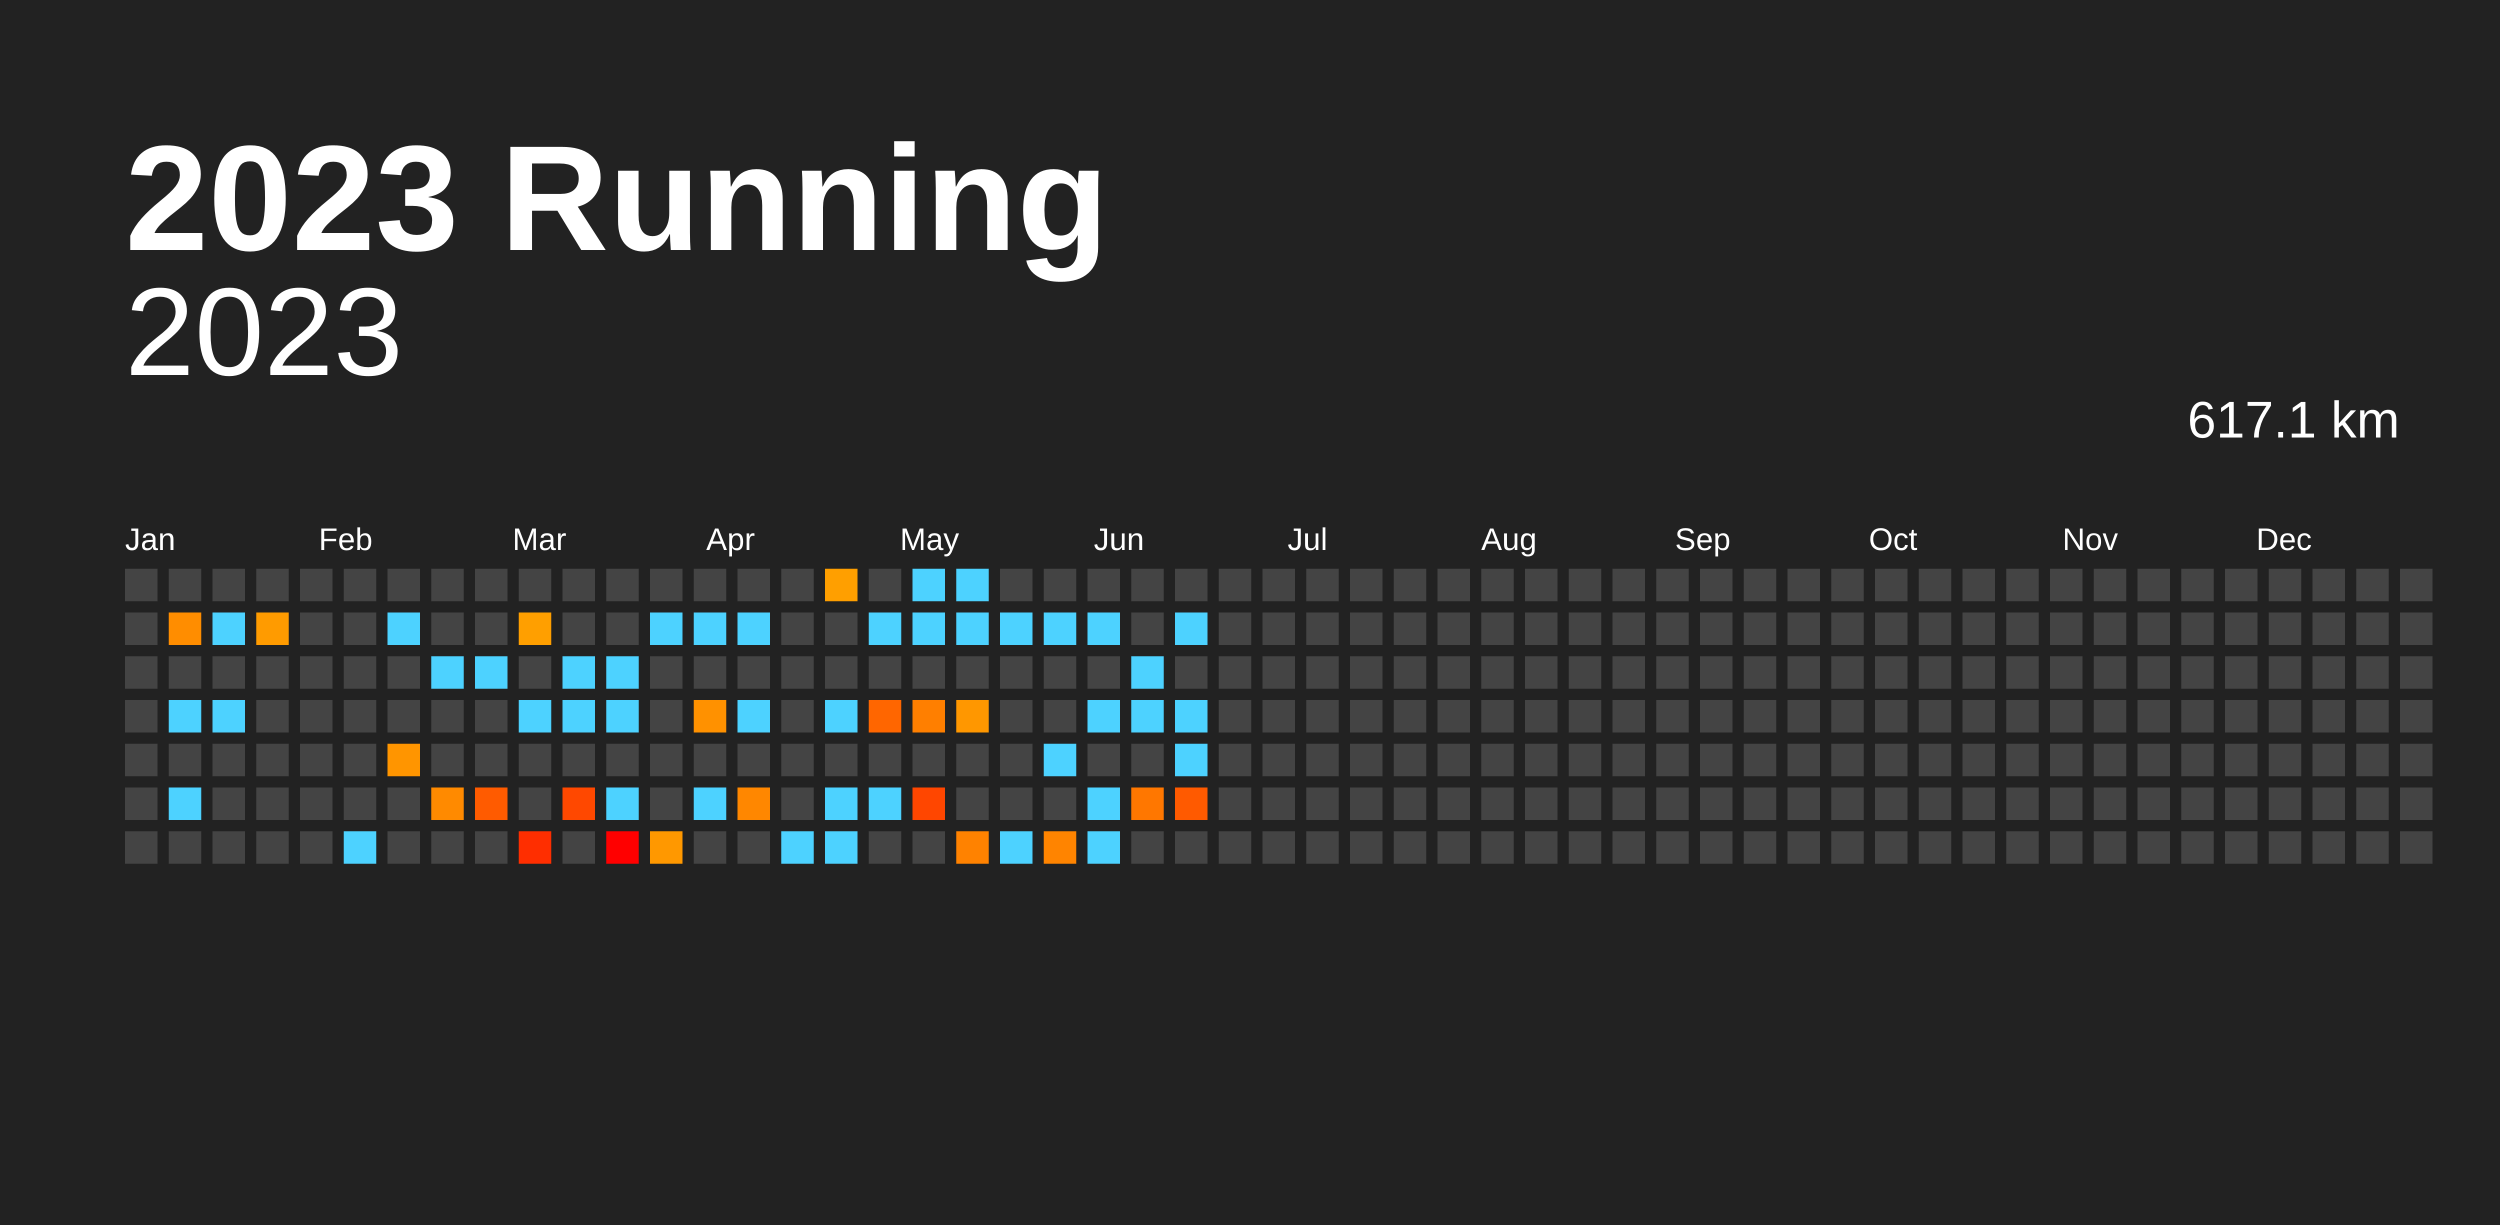
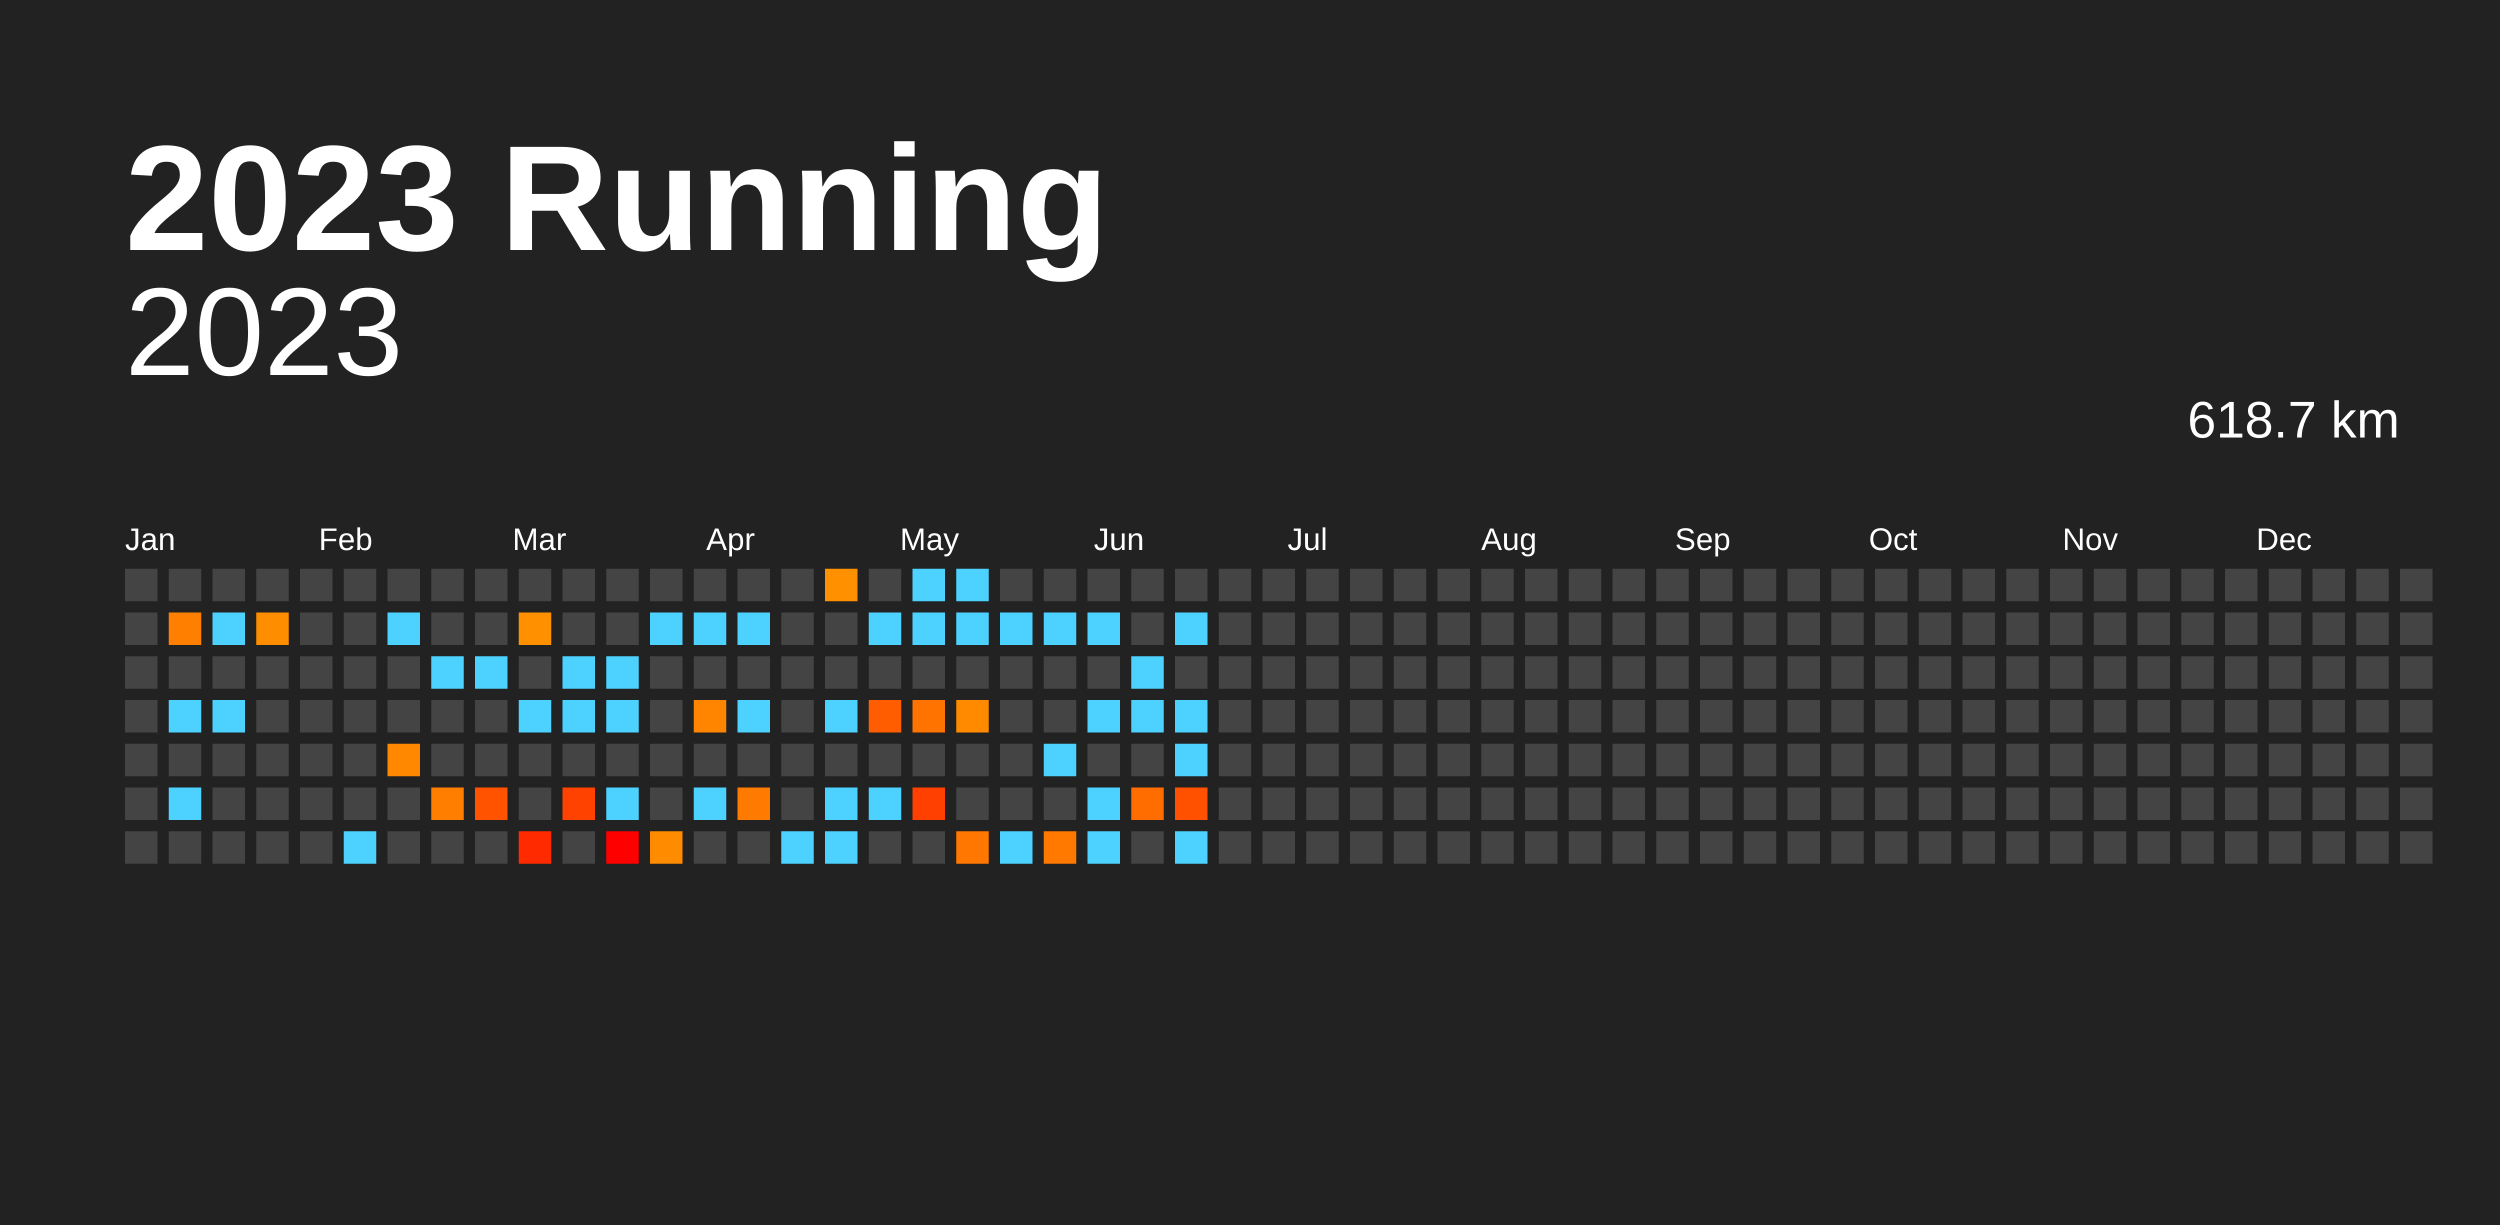
<svg xmlns="http://www.w3.org/2000/svg" baseProfile="full" height="98mm" version="1.1" viewBox="0,0,200,98" width="200mm">
  <defs />
  <rect fill="#222222" height="98" width="200" x="0" y="0" />
  <text fill="#FFFFFF" style="font-size:12px; font-family:Arial; font-weight:bold;" x="10" y="20">2023 Running</text>
  <text alignment-baseline="hanging" fill="#FFFFFF" style="font-size:10.0px; font-family:Arial;" x="10" y="30">2023</text>
-   <text alignment-baseline="hanging" fill="#FFFFFF" style="font-size:4.125px; font-family:Arial;" x="175" y="35">617.1 km</text>
+   <text alignment-baseline="hanging" fill="#FFFFFF" style="font-size:4.125px; font-family:Arial;" x="175" y="35">618.7 km</text>
  <text fill="#FFFFFF" style="font-size:2.5px; font-family:Arial" x="10.0" y="44">Jan</text>
  <text fill="#FFFFFF" style="font-size:2.5px; font-family:Arial" x="25.5" y="44">Feb</text>
  <text fill="#FFFFFF" style="font-size:2.5px; font-family:Arial" x="41.0" y="44">Mar</text>
  <text fill="#FFFFFF" style="font-size:2.5px; font-family:Arial" x="56.5" y="44">Apr</text>
  <text fill="#FFFFFF" style="font-size:2.5px; font-family:Arial" x="72.0" y="44">May</text>
  <text fill="#FFFFFF" style="font-size:2.5px; font-family:Arial" x="87.5" y="44">Jun</text>
  <text fill="#FFFFFF" style="font-size:2.5px; font-family:Arial" x="103.0" y="44">Jul</text>
  <text fill="#FFFFFF" style="font-size:2.5px; font-family:Arial" x="118.5" y="44">Aug</text>
  <text fill="#FFFFFF" style="font-size:2.5px; font-family:Arial" x="134.0" y="44">Sep</text>
  <text fill="#FFFFFF" style="font-size:2.5px; font-family:Arial" x="149.5" y="44">Oct</text>
  <text fill="#FFFFFF" style="font-size:2.5px; font-family:Arial" x="165.0" y="44">Nov</text>
  <text fill="#FFFFFF" style="font-size:2.5px; font-family:Arial" x="180.5" y="44">Dec</text>
  <rect fill="#444444" height="2.6" width="2.6" x="10.0" y="45.5" />
  <rect fill="#444444" height="2.6" width="2.6" x="10.0" y="49.0" />
  <rect fill="#444444" height="2.6" width="2.6" x="10.0" y="52.5" />
  <rect fill="#444444" height="2.6" width="2.6" x="10.0" y="56.0" />
  <rect fill="#444444" height="2.6" width="2.6" x="10.0" y="59.5" />
  <rect fill="#444444" height="2.6" width="2.6" x="10.0" y="63.0" />
  <rect fill="#444444" height="2.6" width="2.6" x="10.0" y="66.5" />
  <rect fill="#444444" height="2.6" width="2.6" x="13.5" y="45.5" />
-   <rect fill="#ff8d00" height="2.6" width="2.6" x="13.5" y="49.0" />
+   <rect fill="#ff8000" height="2.6" width="2.6" x="13.5" y="49.0" />
  <rect fill="#444444" height="2.6" width="2.6" x="13.5" y="52.5" />
  <rect fill="#4dd2ff" height="2.6" width="2.6" x="13.5" y="56.0" />
  <rect fill="#444444" height="2.6" width="2.6" x="13.5" y="59.5" />
  <rect fill="#4dd2ff" height="2.6" width="2.6" x="13.5" y="63.0" />
  <rect fill="#444444" height="2.6" width="2.6" x="13.5" y="66.5" />
  <rect fill="#444444" height="2.6" width="2.6" x="17.0" y="45.5" />
  <rect fill="#4dd2ff" height="2.6" width="2.6" x="17.0" y="49.0" />
  <rect fill="#444444" height="2.6" width="2.6" x="17.0" y="52.5" />
  <rect fill="#4dd2ff" height="2.6" width="2.6" x="17.0" y="56.0" />
  <rect fill="#444444" height="2.6" width="2.6" x="17.0" y="59.5" />
  <rect fill="#444444" height="2.6" width="2.6" x="17.0" y="63.0" />
  <rect fill="#444444" height="2.6" width="2.6" x="17.0" y="66.5" />
  <rect fill="#444444" height="2.6" width="2.6" x="20.5" y="45.5" />
-   <rect fill="#ff9b00" height="2.6" width="2.6" x="20.5" y="49.0" />
+   <rect fill="#ff8d00" height="2.6" width="2.6" x="20.5" y="49.0" />
  <rect fill="#444444" height="2.6" width="2.6" x="20.5" y="52.5" />
  <rect fill="#444444" height="2.6" width="2.6" x="20.5" y="56.0" />
  <rect fill="#444444" height="2.6" width="2.6" x="20.5" y="59.5" />
  <rect fill="#444444" height="2.6" width="2.6" x="20.5" y="63.0" />
  <rect fill="#444444" height="2.6" width="2.6" x="20.5" y="66.5" />
  <rect fill="#444444" height="2.6" width="2.6" x="24.0" y="45.5" />
  <rect fill="#444444" height="2.6" width="2.6" x="24.0" y="49.0" />
  <rect fill="#444444" height="2.6" width="2.6" x="24.0" y="52.5" />
  <rect fill="#444444" height="2.6" width="2.6" x="24.0" y="56.0" />
  <rect fill="#444444" height="2.6" width="2.6" x="24.0" y="59.5" />
  <rect fill="#444444" height="2.6" width="2.6" x="24.0" y="63.0" />
  <rect fill="#444444" height="2.6" width="2.6" x="24.0" y="66.5" />
  <rect fill="#444444" height="2.6" width="2.6" x="27.5" y="45.5" />
  <rect fill="#444444" height="2.6" width="2.6" x="27.5" y="49.0" />
  <rect fill="#444444" height="2.6" width="2.6" x="27.5" y="52.5" />
  <rect fill="#444444" height="2.6" width="2.6" x="27.5" y="56.0" />
  <rect fill="#444444" height="2.6" width="2.6" x="27.5" y="59.5" />
  <rect fill="#444444" height="2.6" width="2.6" x="27.5" y="63.0" />
  <rect fill="#4dd2ff" height="2.6" width="2.6" x="27.5" y="66.5" />
  <rect fill="#444444" height="2.6" width="2.6" x="31.0" y="45.5" />
  <rect fill="#4dd2ff" height="2.6" width="2.6" x="31.0" y="49.0" />
  <rect fill="#444444" height="2.6" width="2.6" x="31.0" y="52.5" />
  <rect fill="#444444" height="2.6" width="2.6" x="31.0" y="56.0" />
-   <rect fill="#ff9500" height="2.6" width="2.6" x="31.0" y="59.5" />
+   <rect fill="#ff8800" height="2.6" width="2.6" x="31.0" y="59.5" />
  <rect fill="#444444" height="2.6" width="2.6" x="31.0" y="63.0" />
  <rect fill="#444444" height="2.6" width="2.6" x="31.0" y="66.5" />
  <rect fill="#444444" height="2.6" width="2.6" x="34.5" y="45.5" />
  <rect fill="#444444" height="2.6" width="2.6" x="34.5" y="49.0" />
  <rect fill="#4dd2ff" height="2.6" width="2.6" x="34.5" y="52.5" />
  <rect fill="#444444" height="2.6" width="2.6" x="34.5" y="56.0" />
  <rect fill="#444444" height="2.6" width="2.6" x="34.5" y="59.5" />
-   <rect fill="#ff8a00" height="2.6" width="2.6" x="34.5" y="63.0" />
+   <rect fill="#ff7e00" height="2.6" width="2.6" x="34.5" y="63.0" />
  <rect fill="#444444" height="2.6" width="2.6" x="34.5" y="66.5" />
  <rect fill="#444444" height="2.6" width="2.6" x="38.0" y="45.5" />
  <rect fill="#444444" height="2.6" width="2.6" x="38.0" y="49.0" />
  <rect fill="#4dd2ff" height="2.6" width="2.6" x="38.0" y="52.5" />
  <rect fill="#444444" height="2.6" width="2.6" x="38.0" y="56.0" />
  <rect fill="#444444" height="2.6" width="2.6" x="38.0" y="59.5" />
-   <rect fill="#ff5b00" height="2.6" width="2.6" x="38.0" y="63.0" />
+   <rect fill="#ff5300" height="2.6" width="2.6" x="38.0" y="63.0" />
  <rect fill="#444444" height="2.6" width="2.6" x="38.0" y="66.5" />
  <rect fill="#444444" height="2.6" width="2.6" x="41.5" y="45.5" />
-   <rect fill="#ff9f00" height="2.6" width="2.6" x="41.5" y="49.0" />
+   <rect fill="#ff9100" height="2.6" width="2.6" x="41.5" y="49.0" />
  <rect fill="#444444" height="2.6" width="2.6" x="41.5" y="52.5" />
  <rect fill="#4dd2ff" height="2.6" width="2.6" x="41.5" y="56.0" />
  <rect fill="#444444" height="2.6" width="2.6" x="41.5" y="59.5" />
  <rect fill="#444444" height="2.6" width="2.6" x="41.5" y="63.0" />
-   <rect fill="#ff2e00" height="2.6" width="2.6" x="41.5" y="66.5" />
+   <rect fill="#ff2a00" height="2.6" width="2.6" x="41.5" y="66.5" />
  <rect fill="#444444" height="2.6" width="2.6" x="45.0" y="45.5" />
  <rect fill="#444444" height="2.6" width="2.6" x="45.0" y="49.0" />
  <rect fill="#4dd2ff" height="2.6" width="2.6" x="45.0" y="52.5" />
  <rect fill="#4dd2ff" height="2.6" width="2.6" x="45.0" y="56.0" />
  <rect fill="#444444" height="2.6" width="2.6" x="45.0" y="59.5" />
-   <rect fill="#ff4800" height="2.6" width="2.6" x="45.0" y="63.0" />
+   <rect fill="#ff4200" height="2.6" width="2.6" x="45.0" y="63.0" />
  <rect fill="#444444" height="2.6" width="2.6" x="45.0" y="66.5" />
  <rect fill="#444444" height="2.6" width="2.6" x="48.5" y="45.5" />
  <rect fill="#444444" height="2.6" width="2.6" x="48.5" y="49.0" />
  <rect fill="#4dd2ff" height="2.6" width="2.6" x="48.5" y="52.5" />
  <rect fill="#4dd2ff" height="2.6" width="2.6" x="48.5" y="56.0" />
  <rect fill="#444444" height="2.6" width="2.6" x="48.5" y="59.5" />
  <rect fill="#4dd2ff" height="2.6" width="2.6" x="48.5" y="63.0" />
  <rect fill="red" height="2.6" width="2.6" x="48.5" y="66.5" />
  <rect fill="#444444" height="2.6" width="2.6" x="52.0" y="45.5" />
  <rect fill="#4dd2ff" height="2.6" width="2.6" x="52.0" y="49.0" />
  <rect fill="#444444" height="2.6" width="2.6" x="52.0" y="52.5" />
  <rect fill="#444444" height="2.6" width="2.6" x="52.0" y="56.0" />
  <rect fill="#444444" height="2.6" width="2.6" x="52.0" y="59.5" />
  <rect fill="#444444" height="2.6" width="2.6" x="52.0" y="63.0" />
-   <rect fill="#ff9800" height="2.6" width="2.6" x="52.0" y="66.5" />
+   <rect fill="#ff8b00" height="2.6" width="2.6" x="52.0" y="66.5" />
  <rect fill="#444444" height="2.6" width="2.6" x="55.5" y="45.5" />
  <rect fill="#4dd2ff" height="2.6" width="2.6" x="55.5" y="49.0" />
  <rect fill="#444444" height="2.6" width="2.6" x="55.5" y="52.5" />
-   <rect fill="#ff9100" height="2.6" width="2.6" x="55.5" y="56.0" />
+   <rect fill="#ff8400" height="2.6" width="2.6" x="55.5" y="56.0" />
  <rect fill="#444444" height="2.6" width="2.6" x="55.5" y="59.5" />
  <rect fill="#4dd2ff" height="2.6" width="2.6" x="55.5" y="63.0" />
  <rect fill="#444444" height="2.6" width="2.6" x="55.5" y="66.5" />
  <rect fill="#444444" height="2.6" width="2.6" x="59.0" y="45.5" />
  <rect fill="#4dd2ff" height="2.6" width="2.6" x="59.0" y="49.0" />
  <rect fill="#444444" height="2.6" width="2.6" x="59.0" y="52.5" />
  <rect fill="#4dd2ff" height="2.6" width="2.6" x="59.0" y="56.0" />
  <rect fill="#444444" height="2.6" width="2.6" x="59.0" y="59.5" />
-   <rect fill="#ff8700" height="2.6" width="2.6" x="59.0" y="63.0" />
+   <rect fill="#ff7a00" height="2.6" width="2.6" x="59.0" y="63.0" />
  <rect fill="#444444" height="2.6" width="2.6" x="59.0" y="66.5" />
  <rect fill="#444444" height="2.6" width="2.6" x="62.5" y="45.5" />
  <rect fill="#444444" height="2.6" width="2.6" x="62.5" y="49.0" />
  <rect fill="#444444" height="2.6" width="2.6" x="62.5" y="52.5" />
  <rect fill="#444444" height="2.6" width="2.6" x="62.5" y="56.0" />
  <rect fill="#444444" height="2.6" width="2.6" x="62.5" y="59.5" />
  <rect fill="#444444" height="2.6" width="2.6" x="62.5" y="63.0" />
  <rect fill="#4dd2ff" height="2.6" width="2.6" x="62.5" y="66.5" />
-   <rect fill="#ff9f00" height="2.6" width="2.6" x="66.0" y="45.5" />
+   <rect fill="#ff9100" height="2.6" width="2.6" x="66.0" y="45.5" />
  <rect fill="#444444" height="2.6" width="2.6" x="66.0" y="49.0" />
  <rect fill="#444444" height="2.6" width="2.6" x="66.0" y="52.5" />
  <rect fill="#4dd2ff" height="2.6" width="2.6" x="66.0" y="56.0" />
  <rect fill="#444444" height="2.6" width="2.6" x="66.0" y="59.5" />
  <rect fill="#4dd2ff" height="2.6" width="2.6" x="66.0" y="63.0" />
  <rect fill="#4dd2ff" height="2.6" width="2.6" x="66.0" y="66.5" />
  <rect fill="#444444" height="2.6" width="2.6" x="69.5" y="45.5" />
  <rect fill="#4dd2ff" height="2.6" width="2.6" x="69.5" y="49.0" />
  <rect fill="#444444" height="2.6" width="2.6" x="69.5" y="52.5" />
-   <rect fill="#ff6600" height="2.6" width="2.6" x="69.5" y="56.0" />
+   <rect fill="#ff5d00" height="2.6" width="2.6" x="69.5" y="56.0" />
  <rect fill="#444444" height="2.6" width="2.6" x="69.5" y="59.5" />
  <rect fill="#4dd2ff" height="2.6" width="2.6" x="69.5" y="63.0" />
  <rect fill="#444444" height="2.6" width="2.6" x="69.5" y="66.5" />
  <rect fill="#4dd2ff" height="2.6" width="2.6" x="73.0" y="45.5" />
  <rect fill="#4dd2ff" height="2.6" width="2.6" x="73.0" y="49.0" />
  <rect fill="#444444" height="2.6" width="2.6" x="73.0" y="52.5" />
-   <rect fill="#ff7f00" height="2.6" width="2.6" x="73.0" y="56.0" />
+   <rect fill="#ff7300" height="2.6" width="2.6" x="73.0" y="56.0" />
  <rect fill="#444444" height="2.6" width="2.6" x="73.0" y="59.5" />
-   <rect fill="#ff4600" height="2.6" width="2.6" x="73.0" y="63.0" />
+   <rect fill="#ff4000" height="2.6" width="2.6" x="73.0" y="63.0" />
  <rect fill="#444444" height="2.6" width="2.6" x="73.0" y="66.5" />
  <rect fill="#4dd2ff" height="2.6" width="2.6" x="76.5" y="45.5" />
  <rect fill="#4dd2ff" height="2.6" width="2.6" x="76.5" y="49.0" />
  <rect fill="#444444" height="2.6" width="2.6" x="76.5" y="52.5" />
-   <rect fill="#ff9700" height="2.6" width="2.6" x="76.5" y="56.0" />
+   <rect fill="#ff8a00" height="2.6" width="2.6" x="76.5" y="56.0" />
  <rect fill="#444444" height="2.6" width="2.6" x="76.5" y="59.5" />
  <rect fill="#444444" height="2.6" width="2.6" x="76.5" y="63.0" />
-   <rect fill="#ff8200" height="2.6" width="2.6" x="76.5" y="66.5" />
+   <rect fill="#ff7600" height="2.6" width="2.6" x="76.5" y="66.5" />
  <rect fill="#444444" height="2.6" width="2.6" x="80.0" y="45.5" />
  <rect fill="#4dd2ff" height="2.6" width="2.6" x="80.0" y="49.0" />
  <rect fill="#444444" height="2.6" width="2.6" x="80.0" y="52.5" />
  <rect fill="#444444" height="2.6" width="2.6" x="80.0" y="56.0" />
  <rect fill="#444444" height="2.6" width="2.6" x="80.0" y="59.5" />
  <rect fill="#444444" height="2.6" width="2.6" x="80.0" y="63.0" />
  <rect fill="#4dd2ff" height="2.6" width="2.6" x="80.0" y="66.5" />
  <rect fill="#444444" height="2.6" width="2.6" x="83.5" y="45.5" />
  <rect fill="#4dd2ff" height="2.6" width="2.6" x="83.5" y="49.0" />
  <rect fill="#444444" height="2.6" width="2.6" x="83.5" y="52.5" />
  <rect fill="#444444" height="2.6" width="2.6" x="83.5" y="56.0" />
  <rect fill="#4dd2ff" height="2.6" width="2.6" x="83.5" y="59.5" />
  <rect fill="#444444" height="2.6" width="2.6" x="83.5" y="63.0" />
-   <rect fill="#ff8400" height="2.6" width="2.6" x="83.5" y="66.5" />
+   <rect fill="#ff7800" height="2.6" width="2.6" x="83.5" y="66.5" />
  <rect fill="#444444" height="2.6" width="2.6" x="87.0" y="45.5" />
  <rect fill="#4dd2ff" height="2.6" width="2.6" x="87.0" y="49.0" />
  <rect fill="#444444" height="2.6" width="2.6" x="87.0" y="52.5" />
  <rect fill="#4dd2ff" height="2.6" width="2.6" x="87.0" y="56.0" />
  <rect fill="#444444" height="2.6" width="2.6" x="87.0" y="59.5" />
  <rect fill="#4dd2ff" height="2.6" width="2.6" x="87.0" y="63.0" />
  <rect fill="#4dd2ff" height="2.6" width="2.6" x="87.0" y="66.5" />
  <rect fill="#444444" height="2.6" width="2.6" x="90.5" y="45.5" />
  <rect fill="#444444" height="2.6" width="2.6" x="90.5" y="49.0" />
  <rect fill="#4dd2ff" height="2.6" width="2.6" x="90.5" y="52.5" />
  <rect fill="#4dd2ff" height="2.6" width="2.6" x="90.5" y="56.0" />
  <rect fill="#444444" height="2.6" width="2.6" x="90.5" y="59.5" />
-   <rect fill="#ff7700" height="2.6" width="2.6" x="90.5" y="63.0" />
+   <rect fill="#ff6c00" height="2.6" width="2.6" x="90.5" y="63.0" />
  <rect fill="#444444" height="2.6" width="2.6" x="90.5" y="66.5" />
  <rect fill="#444444" height="2.6" width="2.6" x="94.0" y="45.5" />
  <rect fill="#4dd2ff" height="2.6" width="2.6" x="94.0" y="49.0" />
  <rect fill="#444444" height="2.6" width="2.6" x="94.0" y="52.5" />
  <rect fill="#4dd2ff" height="2.6" width="2.6" x="94.0" y="56.0" />
  <rect fill="#4dd2ff" height="2.6" width="2.6" x="94.0" y="59.5" />
-   <rect fill="#ff5a00" height="2.6" width="2.6" x="94.0" y="63.0" />
-   <rect fill="#444444" height="2.6" width="2.6" x="94.0" y="66.5" />
+   <rect fill="#ff5100" height="2.6" width="2.6" x="94.0" y="63.0" />
+   <rect fill="#4dd2ff" height="2.6" width="2.6" x="94.0" y="66.5" />
  <rect fill="#444444" height="2.6" width="2.6" x="97.5" y="45.5" />
  <rect fill="#444444" height="2.6" width="2.6" x="97.5" y="49.0" />
  <rect fill="#444444" height="2.6" width="2.6" x="97.5" y="52.5" />
  <rect fill="#444444" height="2.6" width="2.6" x="97.5" y="56.0" />
  <rect fill="#444444" height="2.6" width="2.6" x="97.5" y="59.5" />
  <rect fill="#444444" height="2.6" width="2.6" x="97.5" y="63.0" />
  <rect fill="#444444" height="2.6" width="2.6" x="97.5" y="66.5" />
  <rect fill="#444444" height="2.6" width="2.6" x="101.0" y="45.5" />
  <rect fill="#444444" height="2.6" width="2.6" x="101.0" y="49.0" />
  <rect fill="#444444" height="2.6" width="2.6" x="101.0" y="52.5" />
  <rect fill="#444444" height="2.6" width="2.6" x="101.0" y="56.0" />
  <rect fill="#444444" height="2.6" width="2.6" x="101.0" y="59.5" />
  <rect fill="#444444" height="2.6" width="2.6" x="101.0" y="63.0" />
  <rect fill="#444444" height="2.6" width="2.6" x="101.0" y="66.5" />
  <rect fill="#444444" height="2.6" width="2.6" x="104.5" y="45.5" />
  <rect fill="#444444" height="2.6" width="2.6" x="104.5" y="49.0" />
  <rect fill="#444444" height="2.6" width="2.6" x="104.5" y="52.5" />
  <rect fill="#444444" height="2.6" width="2.6" x="104.5" y="56.0" />
  <rect fill="#444444" height="2.6" width="2.6" x="104.5" y="59.5" />
  <rect fill="#444444" height="2.6" width="2.6" x="104.5" y="63.0" />
  <rect fill="#444444" height="2.6" width="2.6" x="104.5" y="66.5" />
  <rect fill="#444444" height="2.6" width="2.6" x="108.0" y="45.5" />
  <rect fill="#444444" height="2.6" width="2.6" x="108.0" y="49.0" />
  <rect fill="#444444" height="2.6" width="2.6" x="108.0" y="52.5" />
  <rect fill="#444444" height="2.6" width="2.6" x="108.0" y="56.0" />
  <rect fill="#444444" height="2.6" width="2.6" x="108.0" y="59.5" />
  <rect fill="#444444" height="2.6" width="2.6" x="108.0" y="63.0" />
  <rect fill="#444444" height="2.6" width="2.6" x="108.0" y="66.5" />
  <rect fill="#444444" height="2.6" width="2.6" x="111.5" y="45.5" />
  <rect fill="#444444" height="2.6" width="2.6" x="111.5" y="49.0" />
  <rect fill="#444444" height="2.6" width="2.6" x="111.5" y="52.5" />
  <rect fill="#444444" height="2.6" width="2.6" x="111.5" y="56.0" />
  <rect fill="#444444" height="2.6" width="2.6" x="111.5" y="59.5" />
  <rect fill="#444444" height="2.6" width="2.6" x="111.5" y="63.0" />
  <rect fill="#444444" height="2.6" width="2.6" x="111.5" y="66.5" />
  <rect fill="#444444" height="2.6" width="2.6" x="115.0" y="45.5" />
  <rect fill="#444444" height="2.6" width="2.6" x="115.0" y="49.0" />
  <rect fill="#444444" height="2.6" width="2.6" x="115.0" y="52.5" />
  <rect fill="#444444" height="2.6" width="2.6" x="115.0" y="56.0" />
  <rect fill="#444444" height="2.6" width="2.6" x="115.0" y="59.5" />
  <rect fill="#444444" height="2.6" width="2.6" x="115.0" y="63.0" />
  <rect fill="#444444" height="2.6" width="2.6" x="115.0" y="66.5" />
  <rect fill="#444444" height="2.6" width="2.6" x="118.5" y="45.5" />
  <rect fill="#444444" height="2.6" width="2.6" x="118.5" y="49.0" />
  <rect fill="#444444" height="2.6" width="2.6" x="118.5" y="52.5" />
  <rect fill="#444444" height="2.6" width="2.6" x="118.5" y="56.0" />
  <rect fill="#444444" height="2.6" width="2.6" x="118.5" y="59.5" />
  <rect fill="#444444" height="2.6" width="2.6" x="118.5" y="63.0" />
  <rect fill="#444444" height="2.6" width="2.6" x="118.5" y="66.5" />
  <rect fill="#444444" height="2.6" width="2.6" x="122.0" y="45.5" />
  <rect fill="#444444" height="2.6" width="2.6" x="122.0" y="49.0" />
  <rect fill="#444444" height="2.6" width="2.6" x="122.0" y="52.5" />
  <rect fill="#444444" height="2.6" width="2.6" x="122.0" y="56.0" />
  <rect fill="#444444" height="2.6" width="2.6" x="122.0" y="59.5" />
  <rect fill="#444444" height="2.6" width="2.6" x="122.0" y="63.0" />
  <rect fill="#444444" height="2.6" width="2.6" x="122.0" y="66.5" />
  <rect fill="#444444" height="2.6" width="2.6" x="125.5" y="45.5" />
  <rect fill="#444444" height="2.6" width="2.6" x="125.5" y="49.0" />
  <rect fill="#444444" height="2.6" width="2.6" x="125.5" y="52.5" />
  <rect fill="#444444" height="2.6" width="2.6" x="125.5" y="56.0" />
  <rect fill="#444444" height="2.6" width="2.6" x="125.5" y="59.5" />
  <rect fill="#444444" height="2.6" width="2.6" x="125.5" y="63.0" />
  <rect fill="#444444" height="2.6" width="2.6" x="125.5" y="66.5" />
  <rect fill="#444444" height="2.6" width="2.6" x="129.0" y="45.5" />
  <rect fill="#444444" height="2.6" width="2.6" x="129.0" y="49.0" />
  <rect fill="#444444" height="2.6" width="2.6" x="129.0" y="52.5" />
  <rect fill="#444444" height="2.6" width="2.6" x="129.0" y="56.0" />
  <rect fill="#444444" height="2.6" width="2.6" x="129.0" y="59.5" />
  <rect fill="#444444" height="2.6" width="2.6" x="129.0" y="63.0" />
  <rect fill="#444444" height="2.6" width="2.6" x="129.0" y="66.5" />
  <rect fill="#444444" height="2.6" width="2.6" x="132.5" y="45.5" />
  <rect fill="#444444" height="2.6" width="2.6" x="132.5" y="49.0" />
  <rect fill="#444444" height="2.6" width="2.6" x="132.5" y="52.5" />
  <rect fill="#444444" height="2.6" width="2.6" x="132.5" y="56.0" />
  <rect fill="#444444" height="2.6" width="2.6" x="132.5" y="59.5" />
  <rect fill="#444444" height="2.6" width="2.6" x="132.5" y="63.0" />
  <rect fill="#444444" height="2.6" width="2.6" x="132.5" y="66.5" />
  <rect fill="#444444" height="2.6" width="2.6" x="136.0" y="45.5" />
  <rect fill="#444444" height="2.6" width="2.6" x="136.0" y="49.0" />
  <rect fill="#444444" height="2.6" width="2.6" x="136.0" y="52.5" />
  <rect fill="#444444" height="2.6" width="2.6" x="136.0" y="56.0" />
  <rect fill="#444444" height="2.6" width="2.6" x="136.0" y="59.5" />
  <rect fill="#444444" height="2.6" width="2.6" x="136.0" y="63.0" />
  <rect fill="#444444" height="2.6" width="2.6" x="136.0" y="66.5" />
  <rect fill="#444444" height="2.6" width="2.6" x="139.5" y="45.5" />
  <rect fill="#444444" height="2.6" width="2.6" x="139.5" y="49.0" />
  <rect fill="#444444" height="2.6" width="2.6" x="139.5" y="52.5" />
  <rect fill="#444444" height="2.6" width="2.6" x="139.5" y="56.0" />
  <rect fill="#444444" height="2.6" width="2.6" x="139.5" y="59.5" />
  <rect fill="#444444" height="2.6" width="2.6" x="139.5" y="63.0" />
  <rect fill="#444444" height="2.6" width="2.6" x="139.5" y="66.5" />
  <rect fill="#444444" height="2.6" width="2.6" x="143.0" y="45.5" />
  <rect fill="#444444" height="2.6" width="2.6" x="143.0" y="49.0" />
  <rect fill="#444444" height="2.6" width="2.6" x="143.0" y="52.5" />
  <rect fill="#444444" height="2.6" width="2.6" x="143.0" y="56.0" />
  <rect fill="#444444" height="2.6" width="2.6" x="143.0" y="59.5" />
  <rect fill="#444444" height="2.6" width="2.6" x="143.0" y="63.0" />
  <rect fill="#444444" height="2.6" width="2.6" x="143.0" y="66.5" />
  <rect fill="#444444" height="2.6" width="2.6" x="146.5" y="45.5" />
  <rect fill="#444444" height="2.6" width="2.6" x="146.5" y="49.0" />
  <rect fill="#444444" height="2.6" width="2.6" x="146.5" y="52.5" />
  <rect fill="#444444" height="2.6" width="2.6" x="146.5" y="56.0" />
  <rect fill="#444444" height="2.6" width="2.6" x="146.5" y="59.5" />
  <rect fill="#444444" height="2.6" width="2.6" x="146.5" y="63.0" />
  <rect fill="#444444" height="2.6" width="2.6" x="146.5" y="66.5" />
  <rect fill="#444444" height="2.6" width="2.6" x="150.0" y="45.5" />
  <rect fill="#444444" height="2.6" width="2.6" x="150.0" y="49.0" />
  <rect fill="#444444" height="2.6" width="2.6" x="150.0" y="52.5" />
  <rect fill="#444444" height="2.6" width="2.6" x="150.0" y="56.0" />
  <rect fill="#444444" height="2.6" width="2.6" x="150.0" y="59.5" />
  <rect fill="#444444" height="2.6" width="2.6" x="150.0" y="63.0" />
  <rect fill="#444444" height="2.6" width="2.6" x="150.0" y="66.5" />
  <rect fill="#444444" height="2.6" width="2.6" x="153.5" y="45.5" />
  <rect fill="#444444" height="2.6" width="2.6" x="153.5" y="49.0" />
  <rect fill="#444444" height="2.6" width="2.6" x="153.5" y="52.5" />
  <rect fill="#444444" height="2.6" width="2.6" x="153.5" y="56.0" />
  <rect fill="#444444" height="2.6" width="2.6" x="153.5" y="59.5" />
  <rect fill="#444444" height="2.6" width="2.6" x="153.5" y="63.0" />
  <rect fill="#444444" height="2.6" width="2.6" x="153.5" y="66.5" />
  <rect fill="#444444" height="2.6" width="2.6" x="157.0" y="45.5" />
  <rect fill="#444444" height="2.6" width="2.6" x="157.0" y="49.0" />
  <rect fill="#444444" height="2.6" width="2.6" x="157.0" y="52.5" />
  <rect fill="#444444" height="2.6" width="2.6" x="157.0" y="56.0" />
  <rect fill="#444444" height="2.6" width="2.6" x="157.0" y="59.5" />
  <rect fill="#444444" height="2.6" width="2.6" x="157.0" y="63.0" />
  <rect fill="#444444" height="2.6" width="2.6" x="157.0" y="66.5" />
  <rect fill="#444444" height="2.6" width="2.6" x="160.5" y="45.5" />
  <rect fill="#444444" height="2.6" width="2.6" x="160.5" y="49.0" />
  <rect fill="#444444" height="2.6" width="2.6" x="160.5" y="52.5" />
  <rect fill="#444444" height="2.6" width="2.6" x="160.5" y="56.0" />
  <rect fill="#444444" height="2.6" width="2.6" x="160.5" y="59.5" />
  <rect fill="#444444" height="2.6" width="2.6" x="160.5" y="63.0" />
  <rect fill="#444444" height="2.6" width="2.6" x="160.5" y="66.5" />
  <rect fill="#444444" height="2.6" width="2.6" x="164.0" y="45.5" />
  <rect fill="#444444" height="2.6" width="2.6" x="164.0" y="49.0" />
  <rect fill="#444444" height="2.6" width="2.6" x="164.0" y="52.5" />
  <rect fill="#444444" height="2.6" width="2.6" x="164.0" y="56.0" />
  <rect fill="#444444" height="2.6" width="2.6" x="164.0" y="59.5" />
  <rect fill="#444444" height="2.6" width="2.6" x="164.0" y="63.0" />
  <rect fill="#444444" height="2.6" width="2.6" x="164.0" y="66.5" />
  <rect fill="#444444" height="2.6" width="2.6" x="167.5" y="45.5" />
  <rect fill="#444444" height="2.6" width="2.6" x="167.5" y="49.0" />
  <rect fill="#444444" height="2.6" width="2.6" x="167.5" y="52.5" />
  <rect fill="#444444" height="2.6" width="2.6" x="167.5" y="56.0" />
  <rect fill="#444444" height="2.6" width="2.6" x="167.5" y="59.5" />
  <rect fill="#444444" height="2.6" width="2.6" x="167.5" y="63.0" />
  <rect fill="#444444" height="2.6" width="2.6" x="167.5" y="66.5" />
  <rect fill="#444444" height="2.6" width="2.6" x="171.0" y="45.5" />
  <rect fill="#444444" height="2.6" width="2.6" x="171.0" y="49.0" />
  <rect fill="#444444" height="2.6" width="2.6" x="171.0" y="52.5" />
  <rect fill="#444444" height="2.6" width="2.6" x="171.0" y="56.0" />
  <rect fill="#444444" height="2.6" width="2.6" x="171.0" y="59.5" />
  <rect fill="#444444" height="2.6" width="2.6" x="171.0" y="63.0" />
  <rect fill="#444444" height="2.6" width="2.6" x="171.0" y="66.5" />
  <rect fill="#444444" height="2.6" width="2.6" x="174.5" y="45.5" />
  <rect fill="#444444" height="2.6" width="2.6" x="174.5" y="49.0" />
  <rect fill="#444444" height="2.6" width="2.6" x="174.5" y="52.5" />
  <rect fill="#444444" height="2.6" width="2.6" x="174.5" y="56.0" />
  <rect fill="#444444" height="2.6" width="2.6" x="174.5" y="59.5" />
  <rect fill="#444444" height="2.6" width="2.6" x="174.5" y="63.0" />
  <rect fill="#444444" height="2.6" width="2.6" x="174.5" y="66.5" />
  <rect fill="#444444" height="2.6" width="2.6" x="178.0" y="45.5" />
  <rect fill="#444444" height="2.6" width="2.6" x="178.0" y="49.0" />
  <rect fill="#444444" height="2.6" width="2.6" x="178.0" y="52.5" />
  <rect fill="#444444" height="2.6" width="2.6" x="178.0" y="56.0" />
  <rect fill="#444444" height="2.6" width="2.6" x="178.0" y="59.5" />
  <rect fill="#444444" height="2.6" width="2.6" x="178.0" y="63.0" />
  <rect fill="#444444" height="2.6" width="2.6" x="178.0" y="66.5" />
  <rect fill="#444444" height="2.6" width="2.6" x="181.5" y="45.5" />
  <rect fill="#444444" height="2.6" width="2.6" x="181.5" y="49.0" />
  <rect fill="#444444" height="2.6" width="2.6" x="181.5" y="52.5" />
  <rect fill="#444444" height="2.6" width="2.6" x="181.5" y="56.0" />
  <rect fill="#444444" height="2.6" width="2.6" x="181.5" y="59.5" />
  <rect fill="#444444" height="2.6" width="2.6" x="181.5" y="63.0" />
  <rect fill="#444444" height="2.6" width="2.6" x="181.5" y="66.5" />
  <rect fill="#444444" height="2.6" width="2.6" x="185.0" y="45.5" />
  <rect fill="#444444" height="2.6" width="2.6" x="185.0" y="49.0" />
  <rect fill="#444444" height="2.6" width="2.6" x="185.0" y="52.5" />
  <rect fill="#444444" height="2.6" width="2.6" x="185.0" y="56.0" />
  <rect fill="#444444" height="2.6" width="2.6" x="185.0" y="59.5" />
  <rect fill="#444444" height="2.6" width="2.6" x="185.0" y="63.0" />
  <rect fill="#444444" height="2.6" width="2.6" x="185.0" y="66.5" />
  <rect fill="#444444" height="2.6" width="2.6" x="188.5" y="45.5" />
  <rect fill="#444444" height="2.6" width="2.6" x="188.5" y="49.0" />
  <rect fill="#444444" height="2.6" width="2.6" x="188.5" y="52.5" />
  <rect fill="#444444" height="2.6" width="2.6" x="188.5" y="56.0" />
  <rect fill="#444444" height="2.6" width="2.6" x="188.5" y="59.5" />
  <rect fill="#444444" height="2.6" width="2.6" x="188.5" y="63.0" />
  <rect fill="#444444" height="2.6" width="2.6" x="188.5" y="66.5" />
  <rect fill="#444444" height="2.6" width="2.6" x="192.0" y="45.5" />
  <rect fill="#444444" height="2.6" width="2.6" x="192.0" y="49.0" />
  <rect fill="#444444" height="2.6" width="2.6" x="192.0" y="52.5" />
  <rect fill="#444444" height="2.6" width="2.6" x="192.0" y="56.0" />
  <rect fill="#444444" height="2.6" width="2.6" x="192.0" y="59.5" />
  <rect fill="#444444" height="2.6" width="2.6" x="192.0" y="63.0" />
  <rect fill="#444444" height="2.6" width="2.6" x="192.0" y="66.5" />
</svg>
